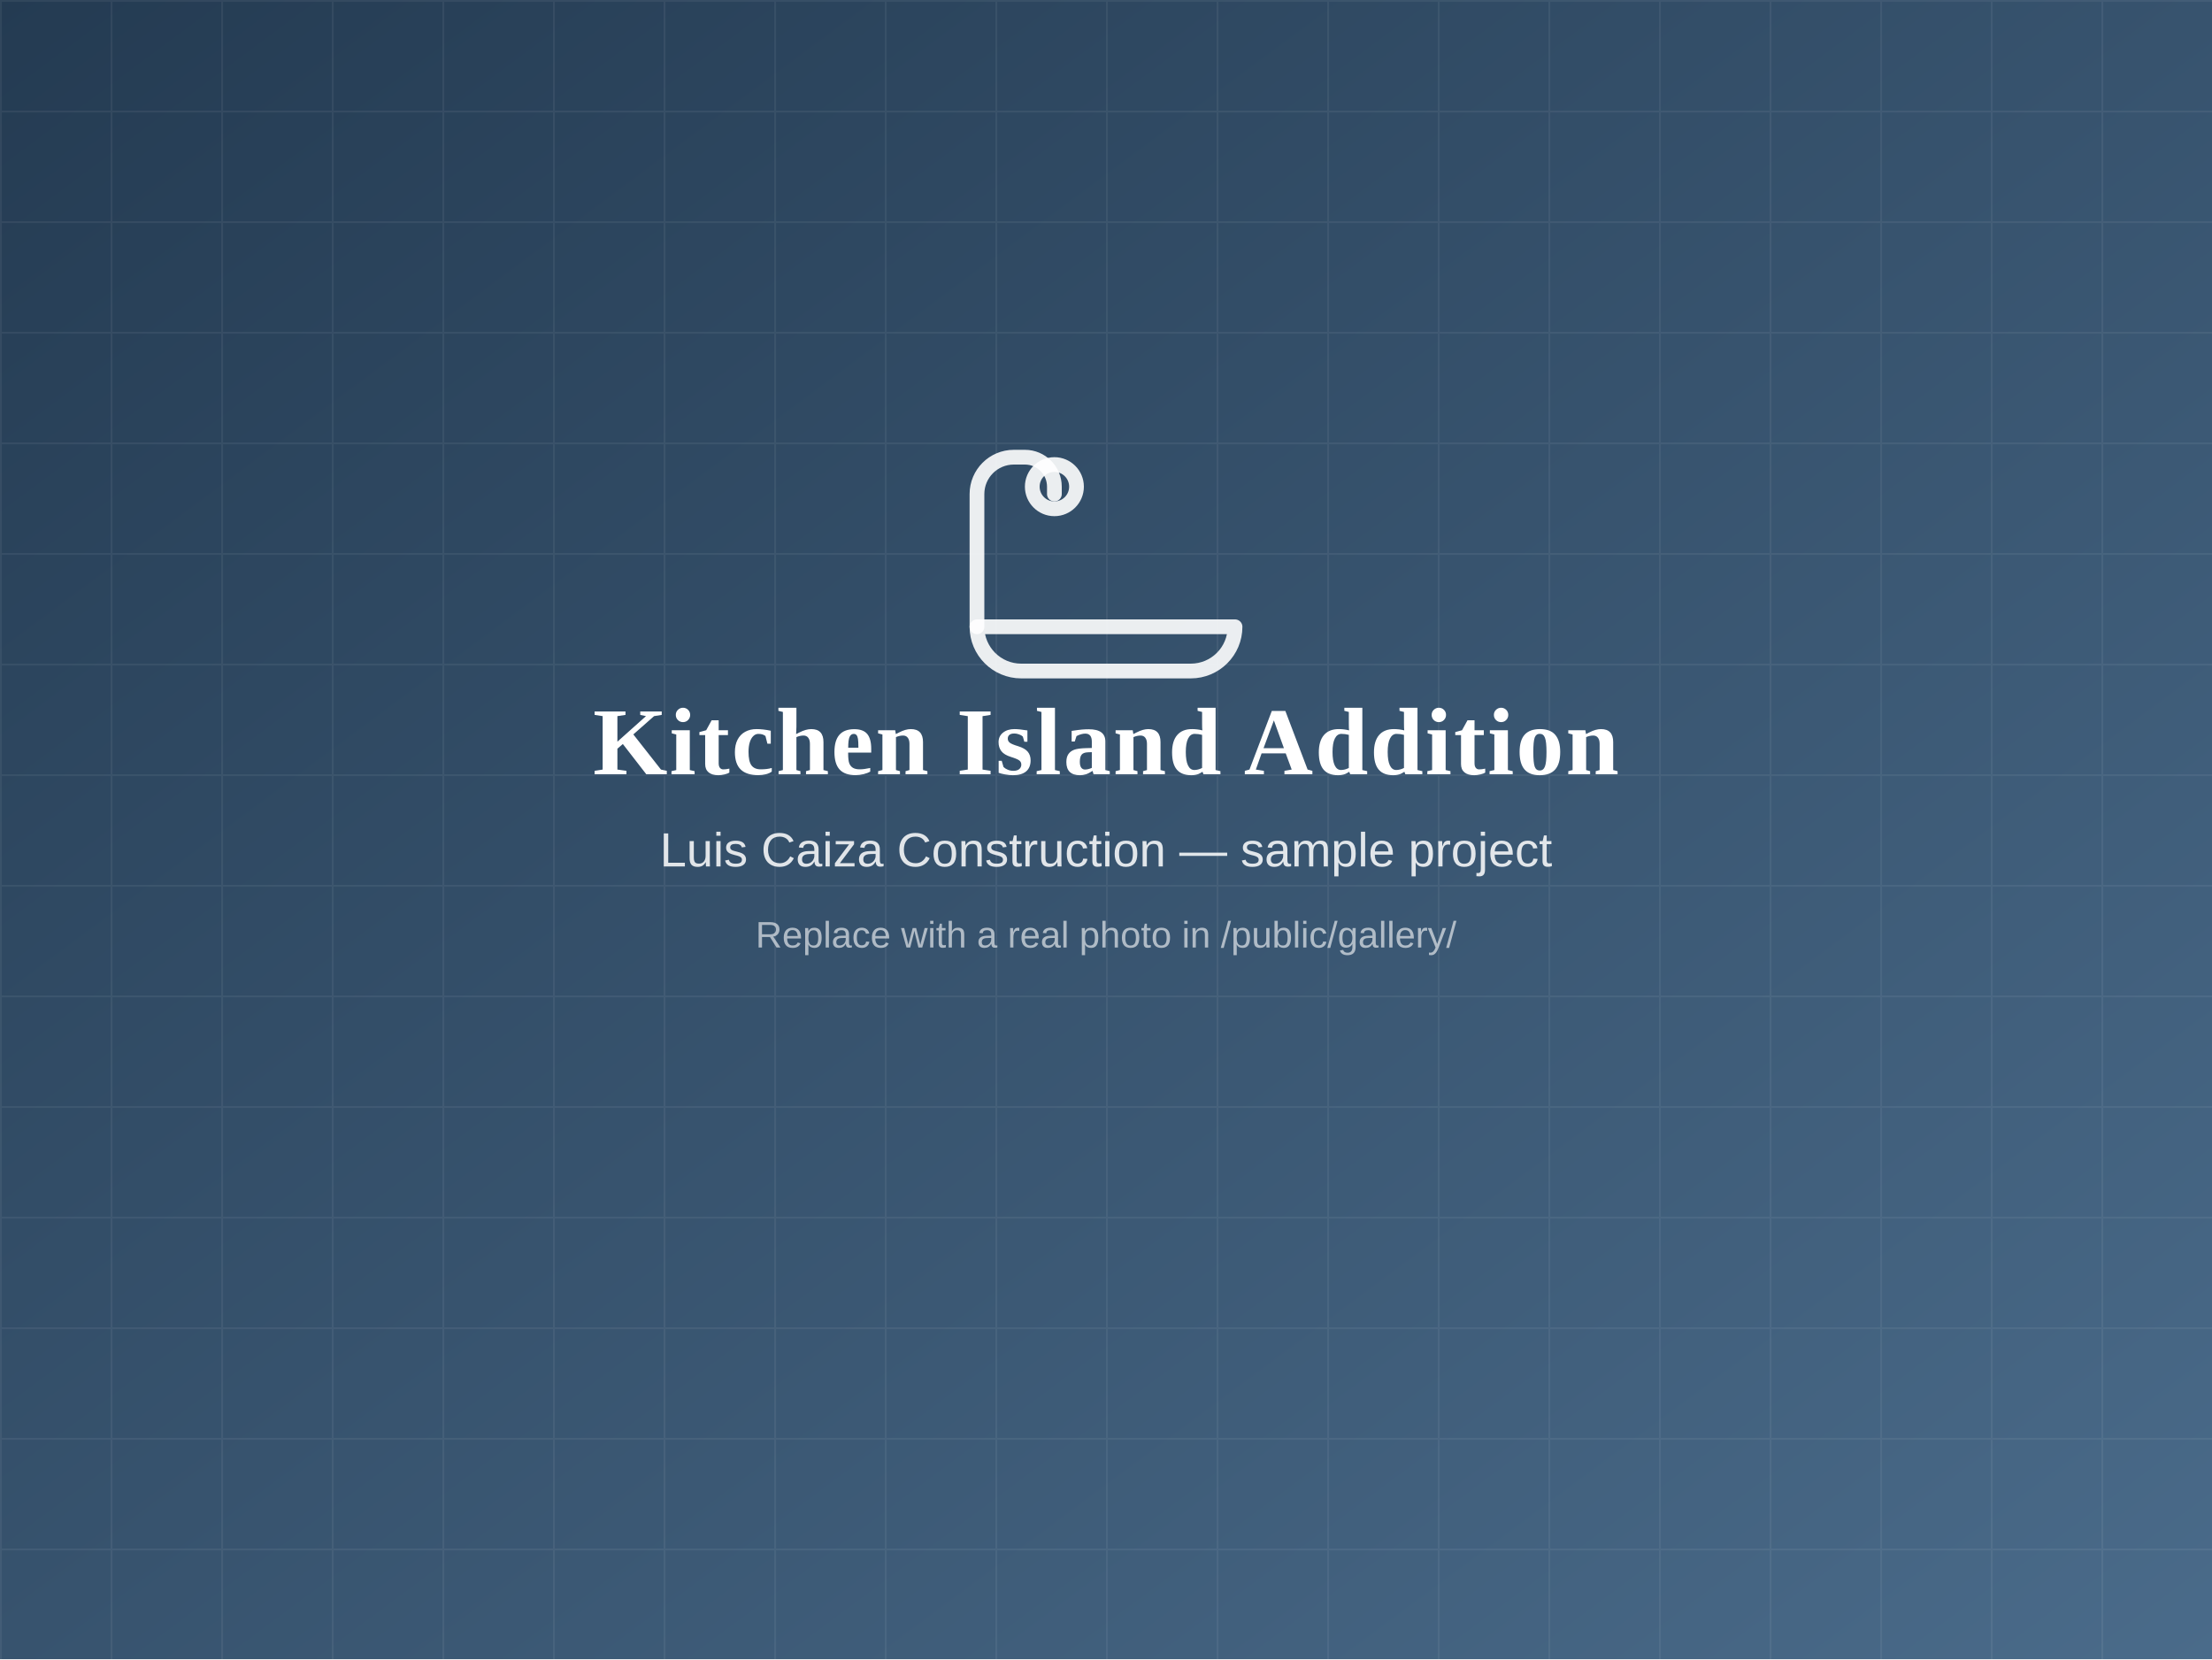
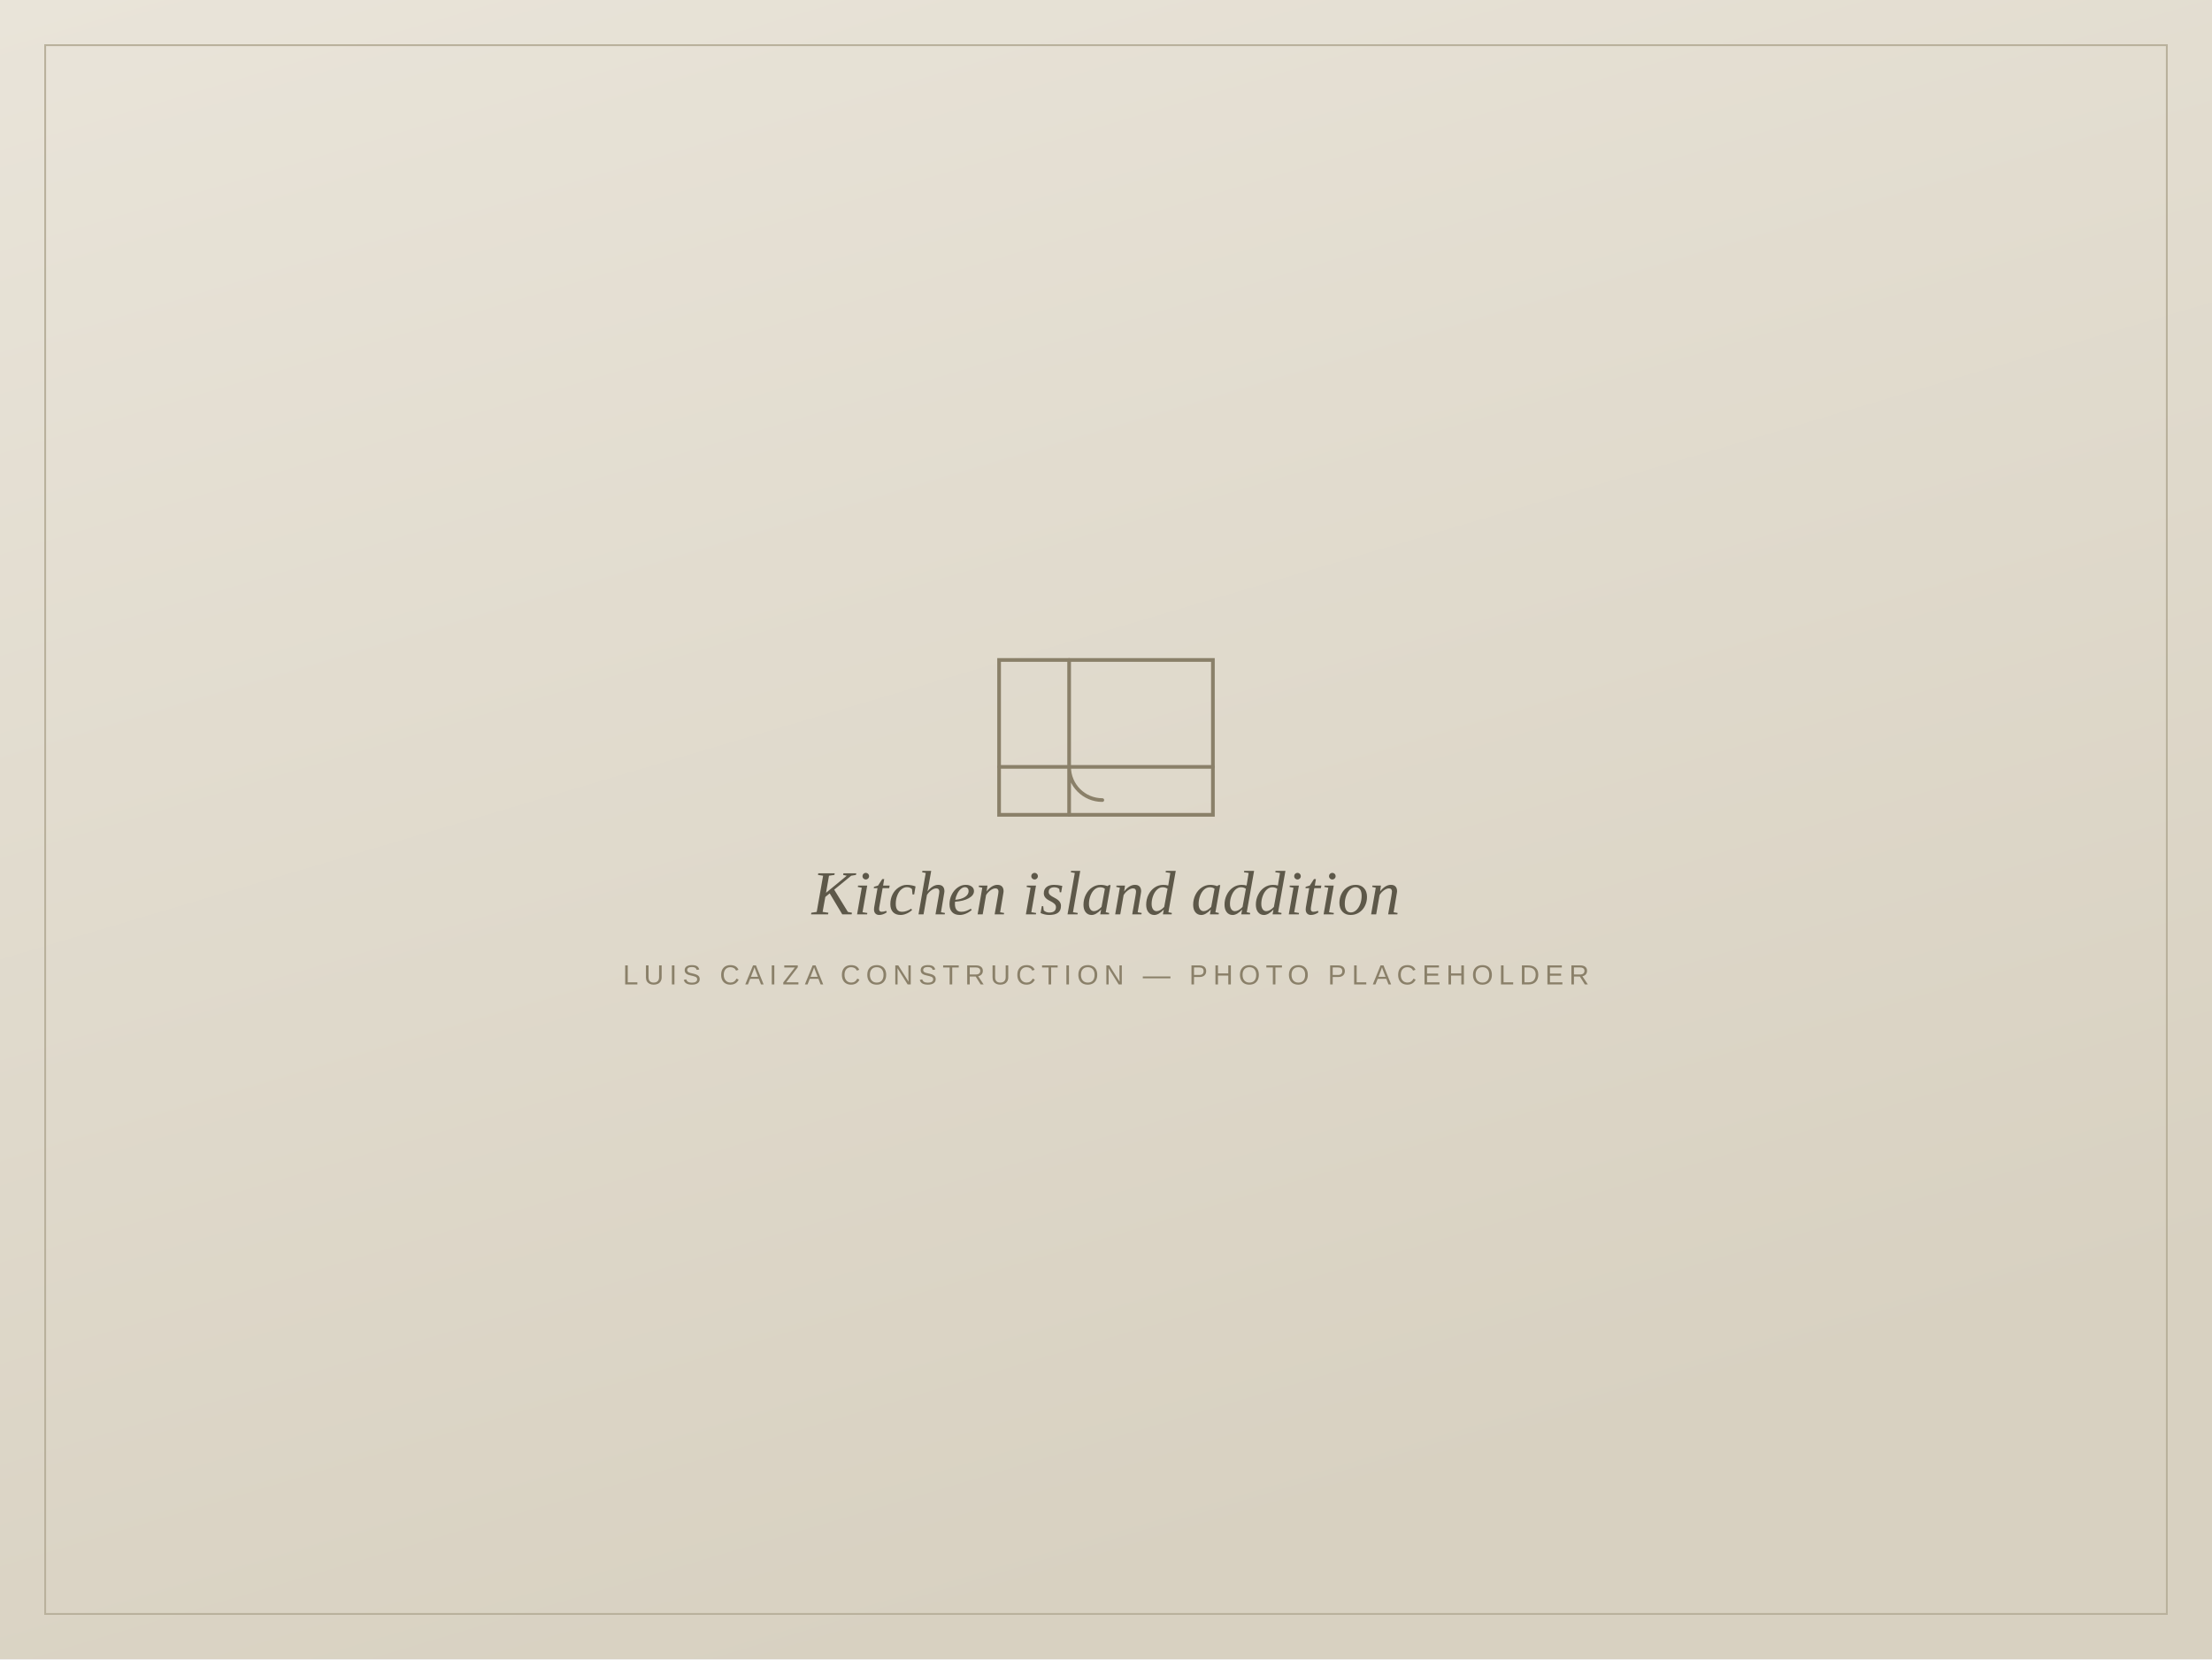
- <svg xmlns="http://www.w3.org/2000/svg" width="1200" height="900" viewBox="0 0 1200 900" role="img" aria-label="Kitchen Island Addition — placeholder project photo">
+ <svg xmlns="http://www.w3.org/2000/svg" width="1200" height="900" viewBox="0 0 1200 900" role="img" aria-label="Kitchen island addition — photo placeholder">
  <defs>
-     <linearGradient id="g" x1="0" y1="0" x2="1" y2="1">
-       <stop offset="0" stop-color="#243b52" />
-       <stop offset="1" stop-color="#4a6b8a" />
+     <linearGradient id="p" x1="0" y1="0" x2="0.4" y2="1">
+       <stop offset="0" stop-color="#e9e4d9" />
+       <stop offset="1" stop-color="#d8d1c1" />
    </linearGradient>
-     <pattern id="grid" width="60" height="60" patternUnits="userSpaceOnUse">
-       <path d="M60 0H0V60" fill="none" stroke="#ffffff" stroke-opacity="0.06" stroke-width="2" />
-     </pattern>
  </defs>
-   <rect width="1200" height="900" fill="url(#g)" />
-   <rect width="1200" height="900" fill="url(#grid)" />
-   <g transform="translate(600 410)" fill="#ffffff" text-anchor="middle" font-family="Georgia, 'Times New Roman', serif">
-     <g transform="translate(0 -110)" fill="none" stroke="#ffffff" stroke-opacity="0.9" stroke-width="8" stroke-linecap="round" stroke-linejoin="round">
-       <path d="M-70 40 h140 a24 24 0 0 1 -24 24 h-92 a24 24 0 0 1 -24 -24 z" />
-       <path d="M-70 40 v-72 a20 20 0 0 1 20 -20 h6 a16 16 0 0 1 16 16 v4" />
-       <circle cx="-28" cy="-36" r="12" />
-     </g>
-     <text y="10" font-size="52" font-weight="700" letter-spacing="1">Kitchen Island Addition</text>
-     <text y="60" font-size="26" fill="#ffffff" fill-opacity="0.85" font-family="Arial, Helvetica, sans-serif">Luis Caiza Construction — sample project</text>
-     <text y="104" font-size="20" fill="#ffffff" fill-opacity="0.6" font-family="Arial, Helvetica, sans-serif">Replace with a real photo in /public/gallery/</text>
+   <rect width="1200" height="900" fill="url(#p)" />
+   <rect x="24.5" y="24.5" width="1151" height="851" fill="none" stroke="#b9b19c" stroke-width="1" />
+   <g stroke="#8a8069" stroke-width="2" fill="none" stroke-linecap="round">
+     <rect x="542" y="358" width="116" height="84" />
+     <path d="M542 416 h116" />
+     <path d="M580 358 v84 M580 416 a18 18 0 0 0 18 18" />
  </g>
+   <text x="600" y="496" text-anchor="middle" font-family="Georgia, 'Times New Roman', serif" font-style="italic" font-size="34" fill="#5d5849">Kitchen island addition</text>
+   <text x="600" y="534" text-anchor="middle" font-family="Arial, Helvetica, sans-serif" font-size="15" letter-spacing="3" fill="#8a8069">LUIS CAIZA CONSTRUCTION — PHOTO PLACEHOLDER</text>
</svg>
